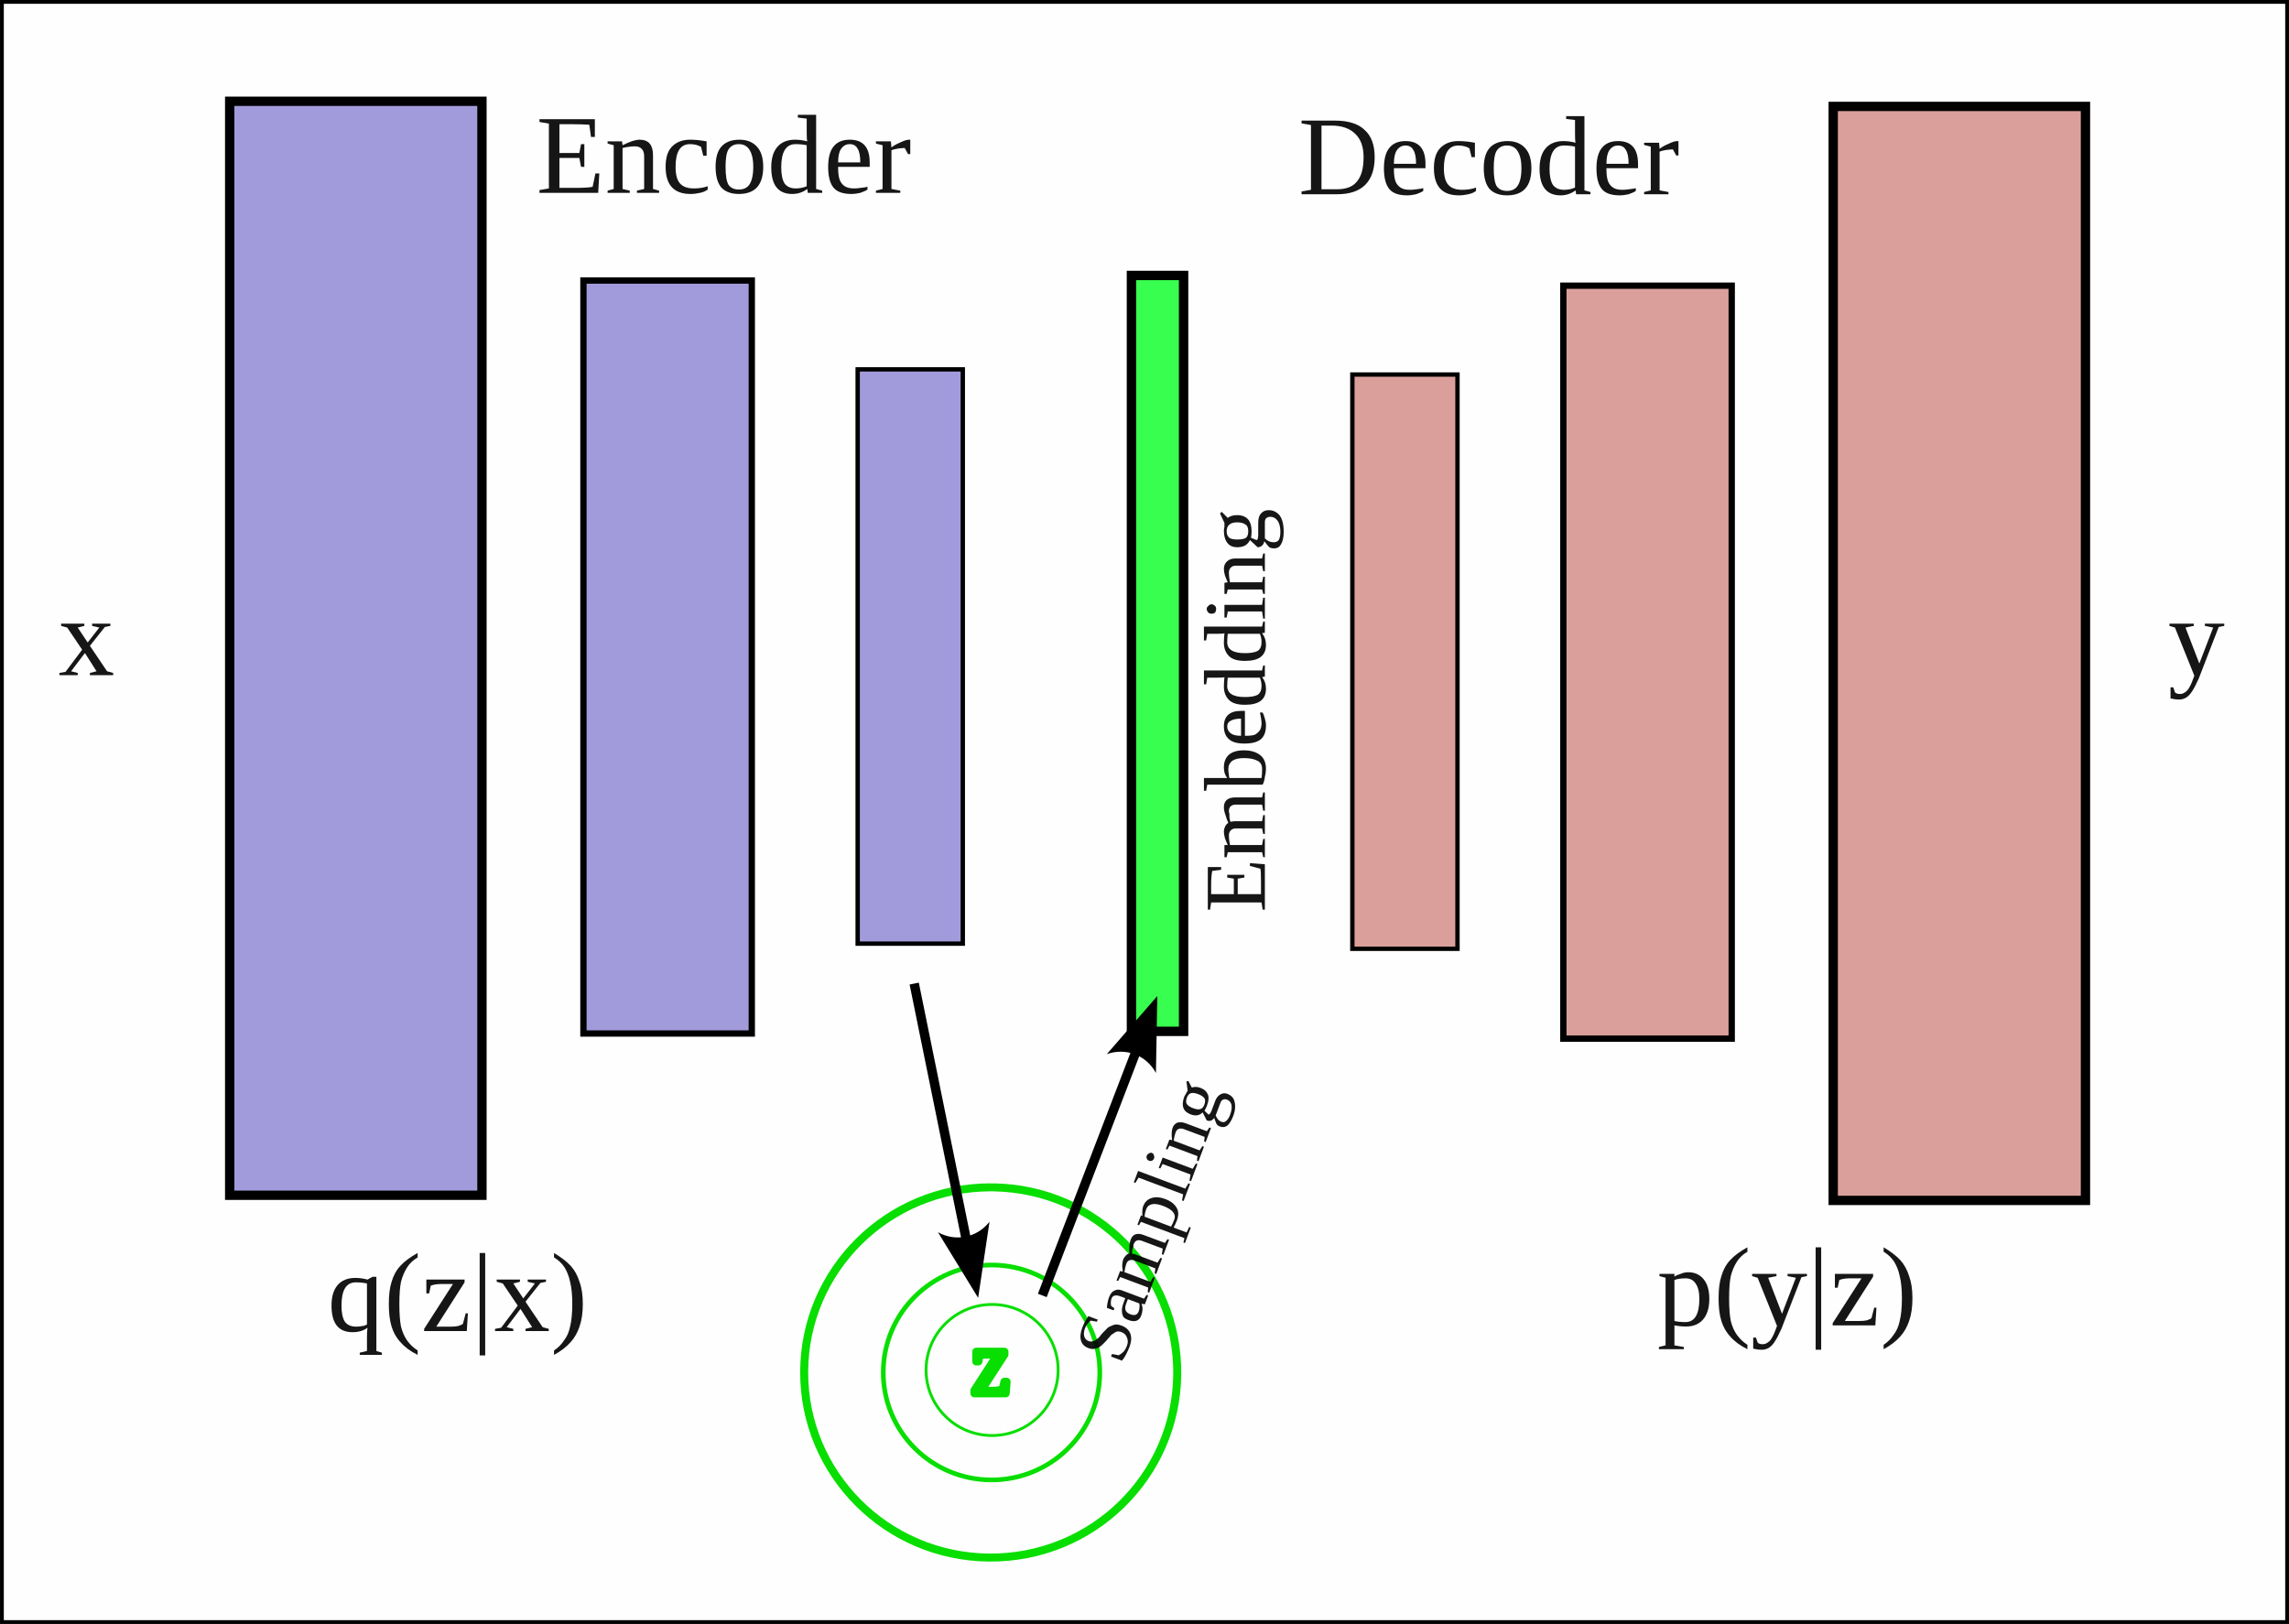
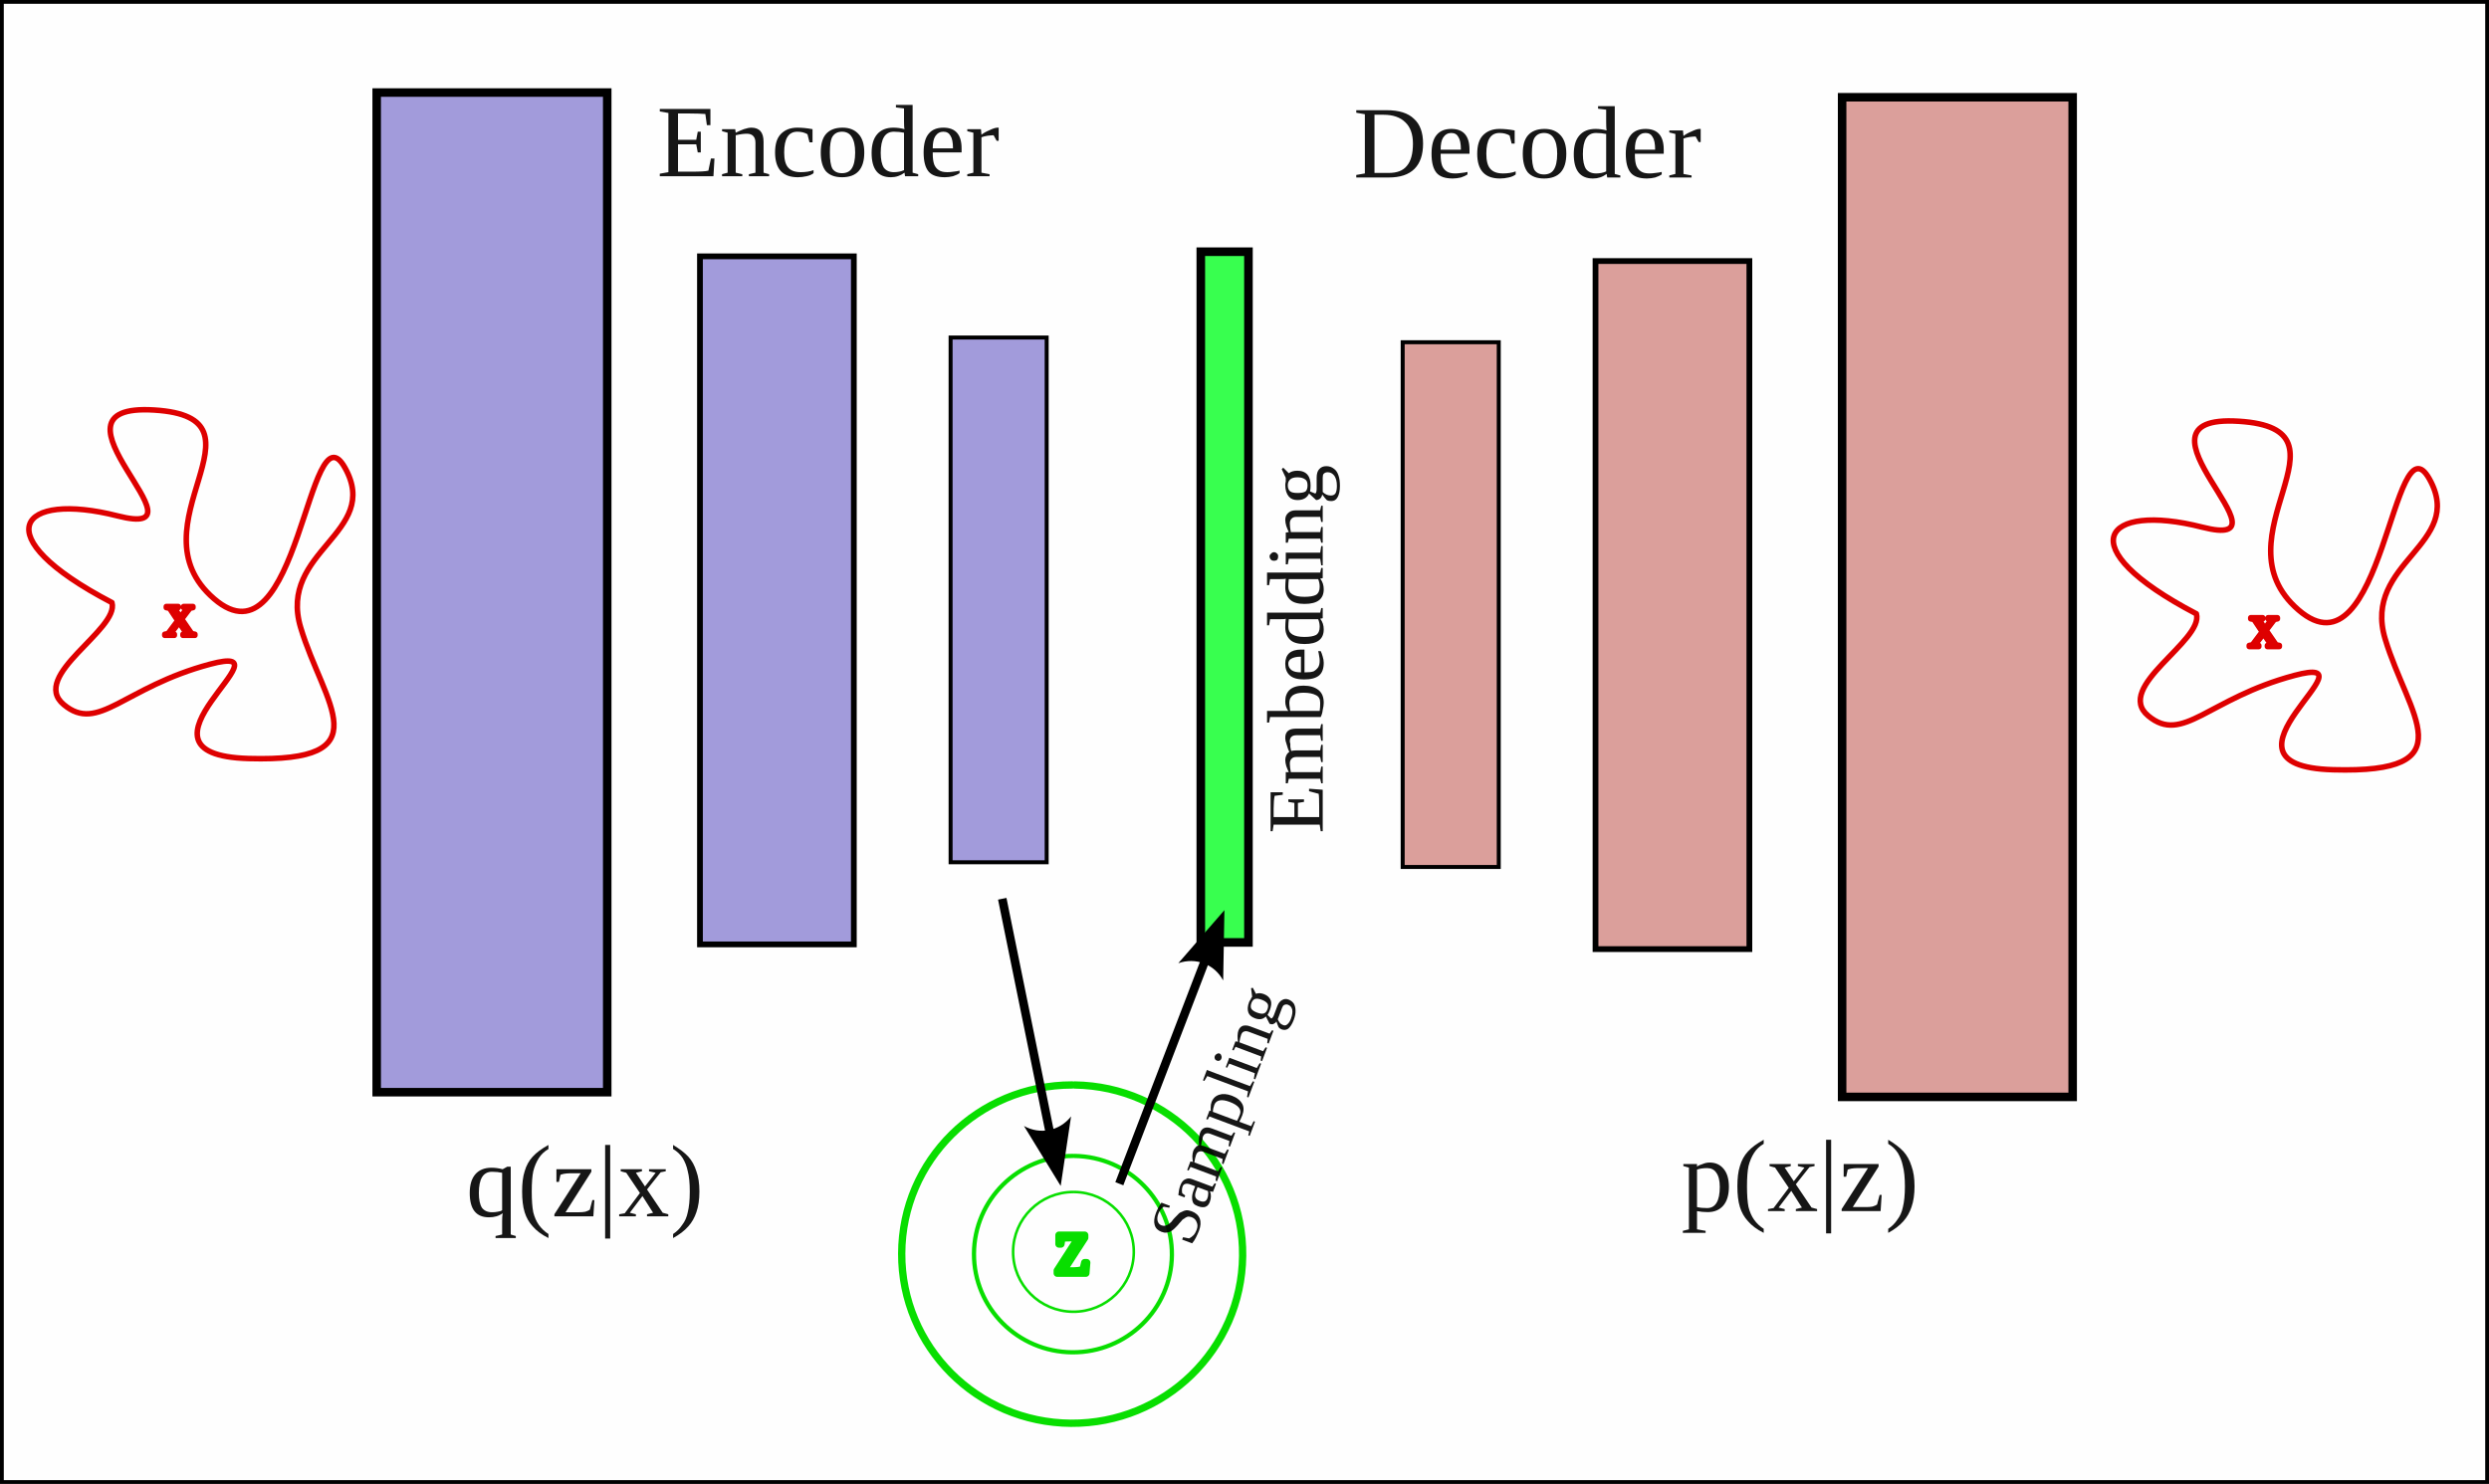
- <svg xmlns="http://www.w3.org/2000/svg" width="64.578mm" height="45.823mm" viewBox="0 0 64.578 45.823" version="1.1" id="svg1888">
+ <svg xmlns="http://www.w3.org/2000/svg" width="76.837mm" height="45.823mm" viewBox="0 0 76.837 45.823" version="1.1" id="svg1888">
  <defs id="defs1885">
    <marker style="overflow:visible" id="Arrow2" refX="0" refY="0" orient="auto-start-reverse" markerWidth="7.7" markerHeight="5.6" viewBox="0 0 7.7 5.6" preserveAspectRatio="xMidYMid">
      <path transform="scale(0.7)" d="M -2,-4 9,0 -2,4 c 2,-2.33 2,-5.66 0,-8 z" style="fill:context-stroke;fill-rule:evenodd;stroke:none" id="arrow2L" />
    </marker>
    <marker style="overflow:visible" id="Arrow2-5" refX="0" refY="0" orient="auto-start-reverse" markerWidth="7.7" markerHeight="5.6" viewBox="0 0 7.7 5.6" preserveAspectRatio="xMidYMid">
      <path transform="scale(0.7)" d="M -2,-4 9,0 -2,4 c 2,-2.33 2,-5.66 0,-8 z" style="fill:context-stroke;fill-rule:evenodd;stroke:none" id="arrow2L-8" />
    </marker>
  </defs>
-   <g id="layer1" transform="translate(-14.90505,-26.55038)">
-     <rect style="fill:#ffffff;fill-opacity:0.912;stroke:#000000;stroke-width:0.107;stroke-dasharray:none;stroke-opacity:1" id="rect7995" width="64.471" height="45.716" x="14.959" y="26.604" />
+   <g id="layer1" transform="translate(-9.756591,-26.55038)">
+     <rect style="fill:#ffffff;fill-opacity:0.912;stroke:#000000;stroke-width:0.117;stroke-dasharray:none;stroke-opacity:1" id="rect7995" width="76.72" height="45.706" x="9.815" y="26.609" />
+     <g id="g17656" transform="matrix(0.4277655,0,0,0.4277655,-28.7615,15.57688)">
+       <path style="fill:none;fill-opacity:1;stroke:#de0000;stroke-width:0.4;stroke-linecap:round;stroke-linejoin:round;stroke-dasharray:none;stroke-opacity:1" d="m 98.123,69.153 c -9.312,-4.865 -6.672,-8.062 0.417,-6.255 7.089,1.807 -6.255,-8.201 2.641,-7.645 8.895,0.556 -1.807,8.339 4.309,13.621 6.116,5.282 6.811,-14.177 9.451,-9.451 2.641,4.726 -4.865,5.977 -3.197,11.536 1.668,5.56 5.977,9.729 -3.753,9.451 -9.729,-0.278 3.475,-8.478 -2.78,-6.811 -6.255,1.668 -8.062,5.004 -10.563,2.919 -2.502,-2.085 4.031,-5.421 3.475,-7.367 z" id="path14543-9" />
+       <text xml:space="preserve" style="font-size:3.175px;fill:none;fill-opacity:1;stroke:#de0000;stroke-width:0.4;stroke-linecap:round;stroke-linejoin:round;stroke-dasharray:none;stroke-opacity:1" x="101.876" y="71.516" id="text16262-5">
+         <tspan id="tspan16260-1" style="stroke-width:0.4" x="101.876" y="71.516">X</tspan>
+       </text>
+     </g>
+     <g id="g17656-3" transform="matrix(0.4277655,0,0,0.4277655,35.58659,15.92331)">
+       <path style="fill:none;fill-opacity:1;stroke:#de0000;stroke-width:0.4;stroke-linecap:round;stroke-linejoin:round;stroke-dasharray:none;stroke-opacity:1" d="m 98.123,69.153 c -9.312,-4.865 -6.672,-8.062 0.417,-6.255 7.089,1.807 -6.255,-8.201 2.641,-7.645 8.895,0.556 -1.807,8.339 4.309,13.621 6.116,5.282 6.811,-14.177 9.451,-9.451 2.641,4.726 -4.865,5.977 -3.197,11.536 1.668,5.56 5.977,9.729 -3.753,9.451 -9.729,-0.278 3.475,-8.478 -2.78,-6.811 -6.255,1.668 -8.062,5.004 -10.563,2.919 -2.502,-2.085 4.031,-5.421 3.475,-7.367 z" id="path14543-9-2" />
+       <text xml:space="preserve" style="font-size:3.175px;fill:none;fill-opacity:1;stroke:#de0000;stroke-width:0.4;stroke-linecap:round;stroke-linejoin:round;stroke-dasharray:none;stroke-opacity:1" x="101.876" y="71.516" id="text16262-5-6">
+         <tspan id="tspan16260-1-8" style="stroke-width:0.4" x="101.876" y="71.516">X</tspan>
+       </text>
+     </g>
    <g id="g7850">
      <g id="g5047" style="fill:#9992d8;fill-opacity:0.912">
        <rect style="fill:#9992d8;fill-opacity:0.912;stroke:#000000;stroke-width:0.263;stroke-opacity:1" id="rect2710" width="7.117" height="30.869" x="21.385" y="29.408" />
        <rect style="fill:#9992d8;fill-opacity:0.912;stroke:#000000;stroke-width:0.178;stroke-opacity:1" id="rect2710-3" width="4.75" height="21.247" x="31.365" y="34.466" />
        <rect style="fill:#9992d8;fill-opacity:0.912;stroke:#000000;stroke-width:0.123;stroke-opacity:1" id="rect2710-8" width="2.966" height="16.204" x="39.102" y="36.973" />
      </g>
      <g id="g5047-9" transform="matrix(-1,0,0,1,95.12603,0.145483)" style="fill:#d89692;fill-opacity:0.912">
        <rect style="fill:#d89692;fill-opacity:0.912;stroke:#000000;stroke-width:0.263;stroke-opacity:1" id="rect2710-4" width="7.117" height="30.869" x="21.385" y="29.408" />
        <rect style="fill:#d89692;fill-opacity:0.912;stroke:#000000;stroke-width:0.178;stroke-opacity:1" id="rect2710-3-1" width="4.75" height="21.247" x="31.365" y="34.466" />
        <rect style="fill:#d89692;fill-opacity:0.912;stroke:#000000;stroke-width:0.123;stroke-opacity:1" id="rect2710-8-3" width="2.966" height="16.204" x="39.102" y="36.973" />
      </g>
      <rect style="fill:#26ff3f;fill-opacity:0.912;stroke:#000000;stroke-width:0.265;stroke-opacity:1" id="rect5086" width="1.471" height="21.329" x="46.826" y="34.323" />
      <text xml:space="preserve" style="font-size:3.175px;fill:#9992d8;fill-opacity:0.912;stroke:none;stroke-width:0.265;stroke-opacity:1" x="30.033" y="31.994" id="text5196">
        <tspan id="tspan5194" style="fill:#000000;fill-opacity:0.912;stroke:none;stroke-width:0.265" x="30.033" y="31.994">Encoder</tspan>
      </text>
      <text xml:space="preserve" style="font-size:3.175px;fill:#9992d8;fill-opacity:0.912;stroke:none;stroke-width:0.265;stroke-opacity:1" x="51.532" y="32.034" id="text5196-8">
        <tspan id="tspan5194-4" style="fill:#000000;fill-opacity:0.912;stroke:none;stroke-width:0.265" x="51.532" y="32.034">Decoder</tspan>
      </text>
      <text xml:space="preserve" style="font-size:2.473px;fill:#000000;fill-opacity:0.912;stroke:none;stroke-width:0.206;stroke-opacity:1" x="-52.297" y="50.59" id="text5381" transform="rotate(-90)">
        <tspan id="tspan5379" style="stroke-width:0.206" x="-52.297" y="50.59">Embedding</tspan>
      </text>
      <g id="g17646" transform="matrix(0.5651237,0,0,0.5651237,-10.71379,51.57053)">
        <g id="g16152" transform="translate(-44.06032,-1.528907)">
          <path style="fill:none;fill-opacity:1;stroke:#08de00;stroke-width:0.4;stroke-linecap:round;stroke-linejoin:round;stroke-dasharray:none;stroke-opacity:1" id="path15947" d="m 138.986,16.541 a 9.312,9.243 0 0 1 9.178,9.342 9.312,9.243 0 0 1 -9.379,9.143 9.312,9.243 0 0 1 -9.245,-9.276 9.312,9.243 0 0 1 9.312,-9.21" />
          <path style="fill:none;fill-opacity:1;stroke:#08de00;stroke-width:0.232;stroke-linecap:round;stroke-linejoin:round;stroke-dasharray:none;stroke-opacity:1" id="path15947-0" d="m 138.971,20.418 a 5.406,5.366 0 0 1 5.328,5.423 5.406,5.366 0 0 1 -5.444,5.308 5.406,5.366 0 0 1 -5.367,-5.385 5.406,5.366 0 0 1 5.406,-5.346" />
          <path style="fill:none;fill-opacity:1;stroke:#08de00;stroke-width:0.142;stroke-linecap:round;stroke-linejoin:round;stroke-dasharray:none;stroke-opacity:1" id="path15947-0-9" d="m 138.969,22.388 a 3.297,3.272 0 0 1 3.249,3.307 3.297,3.272 0 0 1 -3.32,3.237 3.297,3.272 0 0 1 -3.273,-3.284 3.297,3.272 0 0 1 3.297,-3.26" />
        </g>
        <text xml:space="preserve" style="font-size:3.175px;fill:none;fill-opacity:1;stroke:#08de00;stroke-width:0.4;stroke-linecap:round;stroke-linejoin:round;stroke-dasharray:none;stroke-opacity:1" x="93.819" y="25.296" id="text16208">
          <tspan id="tspan16206" style="stroke-width:0.4" x="93.819" y="25.296">Z</tspan>
        </text>
      </g>
      <path style="fill:none;fill-opacity:0.912;stroke:#000000;stroke-width:0.265;stroke-dasharray:none;stroke-opacity:1;marker-end:url(#Arrow2)" d="m 40.697,54.304 1.471,7.232" id="path5868" />
      <path style="fill:none;fill-opacity:0.912;stroke:#000000;stroke-width:0.265;stroke-dasharray:none;stroke-opacity:1;marker-end:url(#Arrow2-5)" d="m 44.311,63.104 2.646,-6.89" id="path5868-6" />
      <text xml:space="preserve" style="font-size:2.16px;fill:none;fill-opacity:0.912;stroke:#000000;stroke-width:0.18;stroke-dasharray:none;stroke-opacity:1" x="-44.604" y="66.439" id="text6210" transform="rotate(-69.44704)">
        <tspan id="tspan6208" style="fill:#000000;fill-opacity:0.912;stroke:none;stroke-width:0.18" x="-44.604" y="66.439">Sampling</tspan>
      </text>
    </g>
-     <text xml:space="preserve" style="font-size:3.175px;fill:#000000;fill-opacity:0.912;stroke:none;stroke-width:0.1;stroke-dasharray:none;stroke-opacity:1" x="16.549" y="45.601" id="text9228">
-       <tspan id="tspan9226" style="fill:#000000;fill-opacity:0.912;stroke:none;stroke-width:0.1" x="16.549" y="45.601">x</tspan>
-     </text>
-     <text xml:space="preserve" style="font-size:3.175px;fill:#000000;fill-opacity:0.912;stroke:none;stroke-width:0.1;stroke-dasharray:none;stroke-opacity:1" x="76.079" y="45.601" id="text9542">
-       <tspan id="tspan9540" style="stroke-width:0.1" x="76.079" y="45.601">y</tspan>
-     </text>
    <text xml:space="preserve" style="font-size:3.175px;fill:#000000;fill-opacity:0.912;stroke:none;stroke-width:0.1;stroke-dasharray:none;stroke-opacity:1" x="24.149" y="64.111" id="text9546">
      <tspan id="tspan9544" style="stroke-width:0.1" x="24.149" y="64.111">q(z|x)</tspan>
    </text>
    <text xml:space="preserve" style="font-size:3.175px;fill:#000000;fill-opacity:0.912;stroke:none;stroke-width:0.1;stroke-dasharray:none;stroke-opacity:1" x="61.659" y="63.949" id="text9550">
-       <tspan id="tspan9548" style="stroke-width:0.1" x="61.659" y="63.949">p(y|z)</tspan>
+       <tspan id="tspan9548" style="stroke-width:0.1" x="61.659" y="63.949">p(x|z)</tspan>
    </text>
  </g>
</svg>
